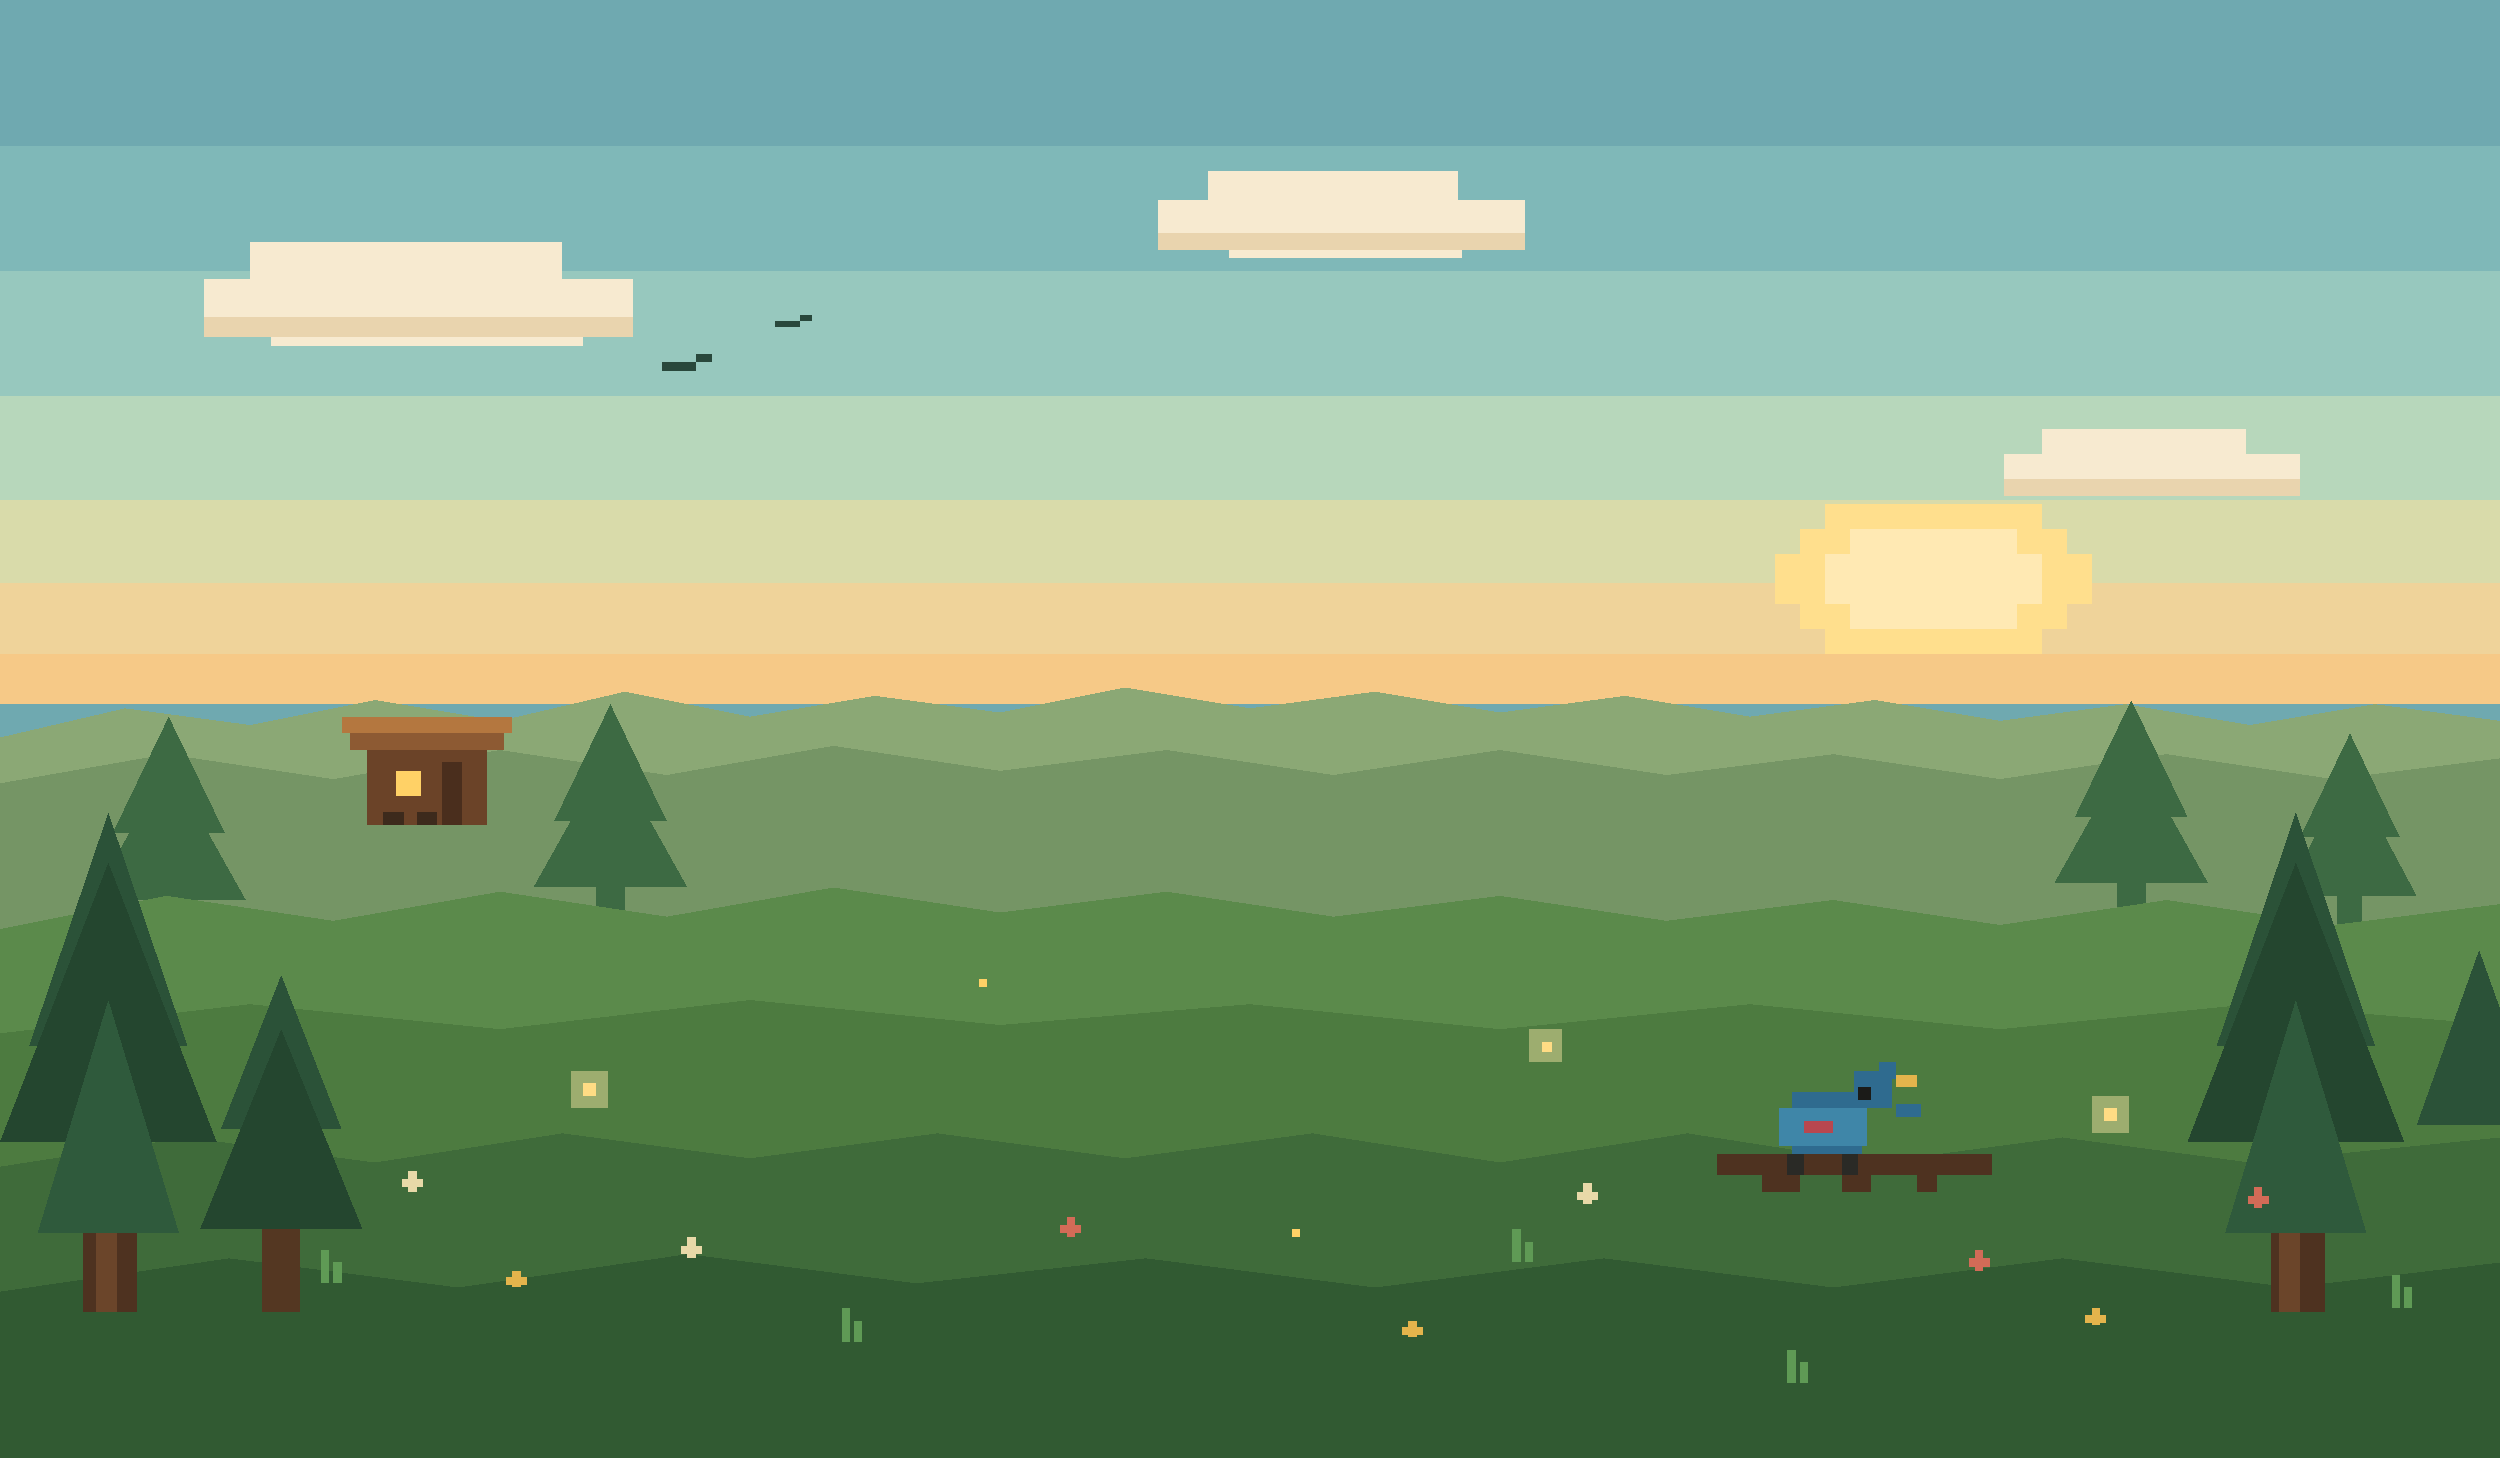
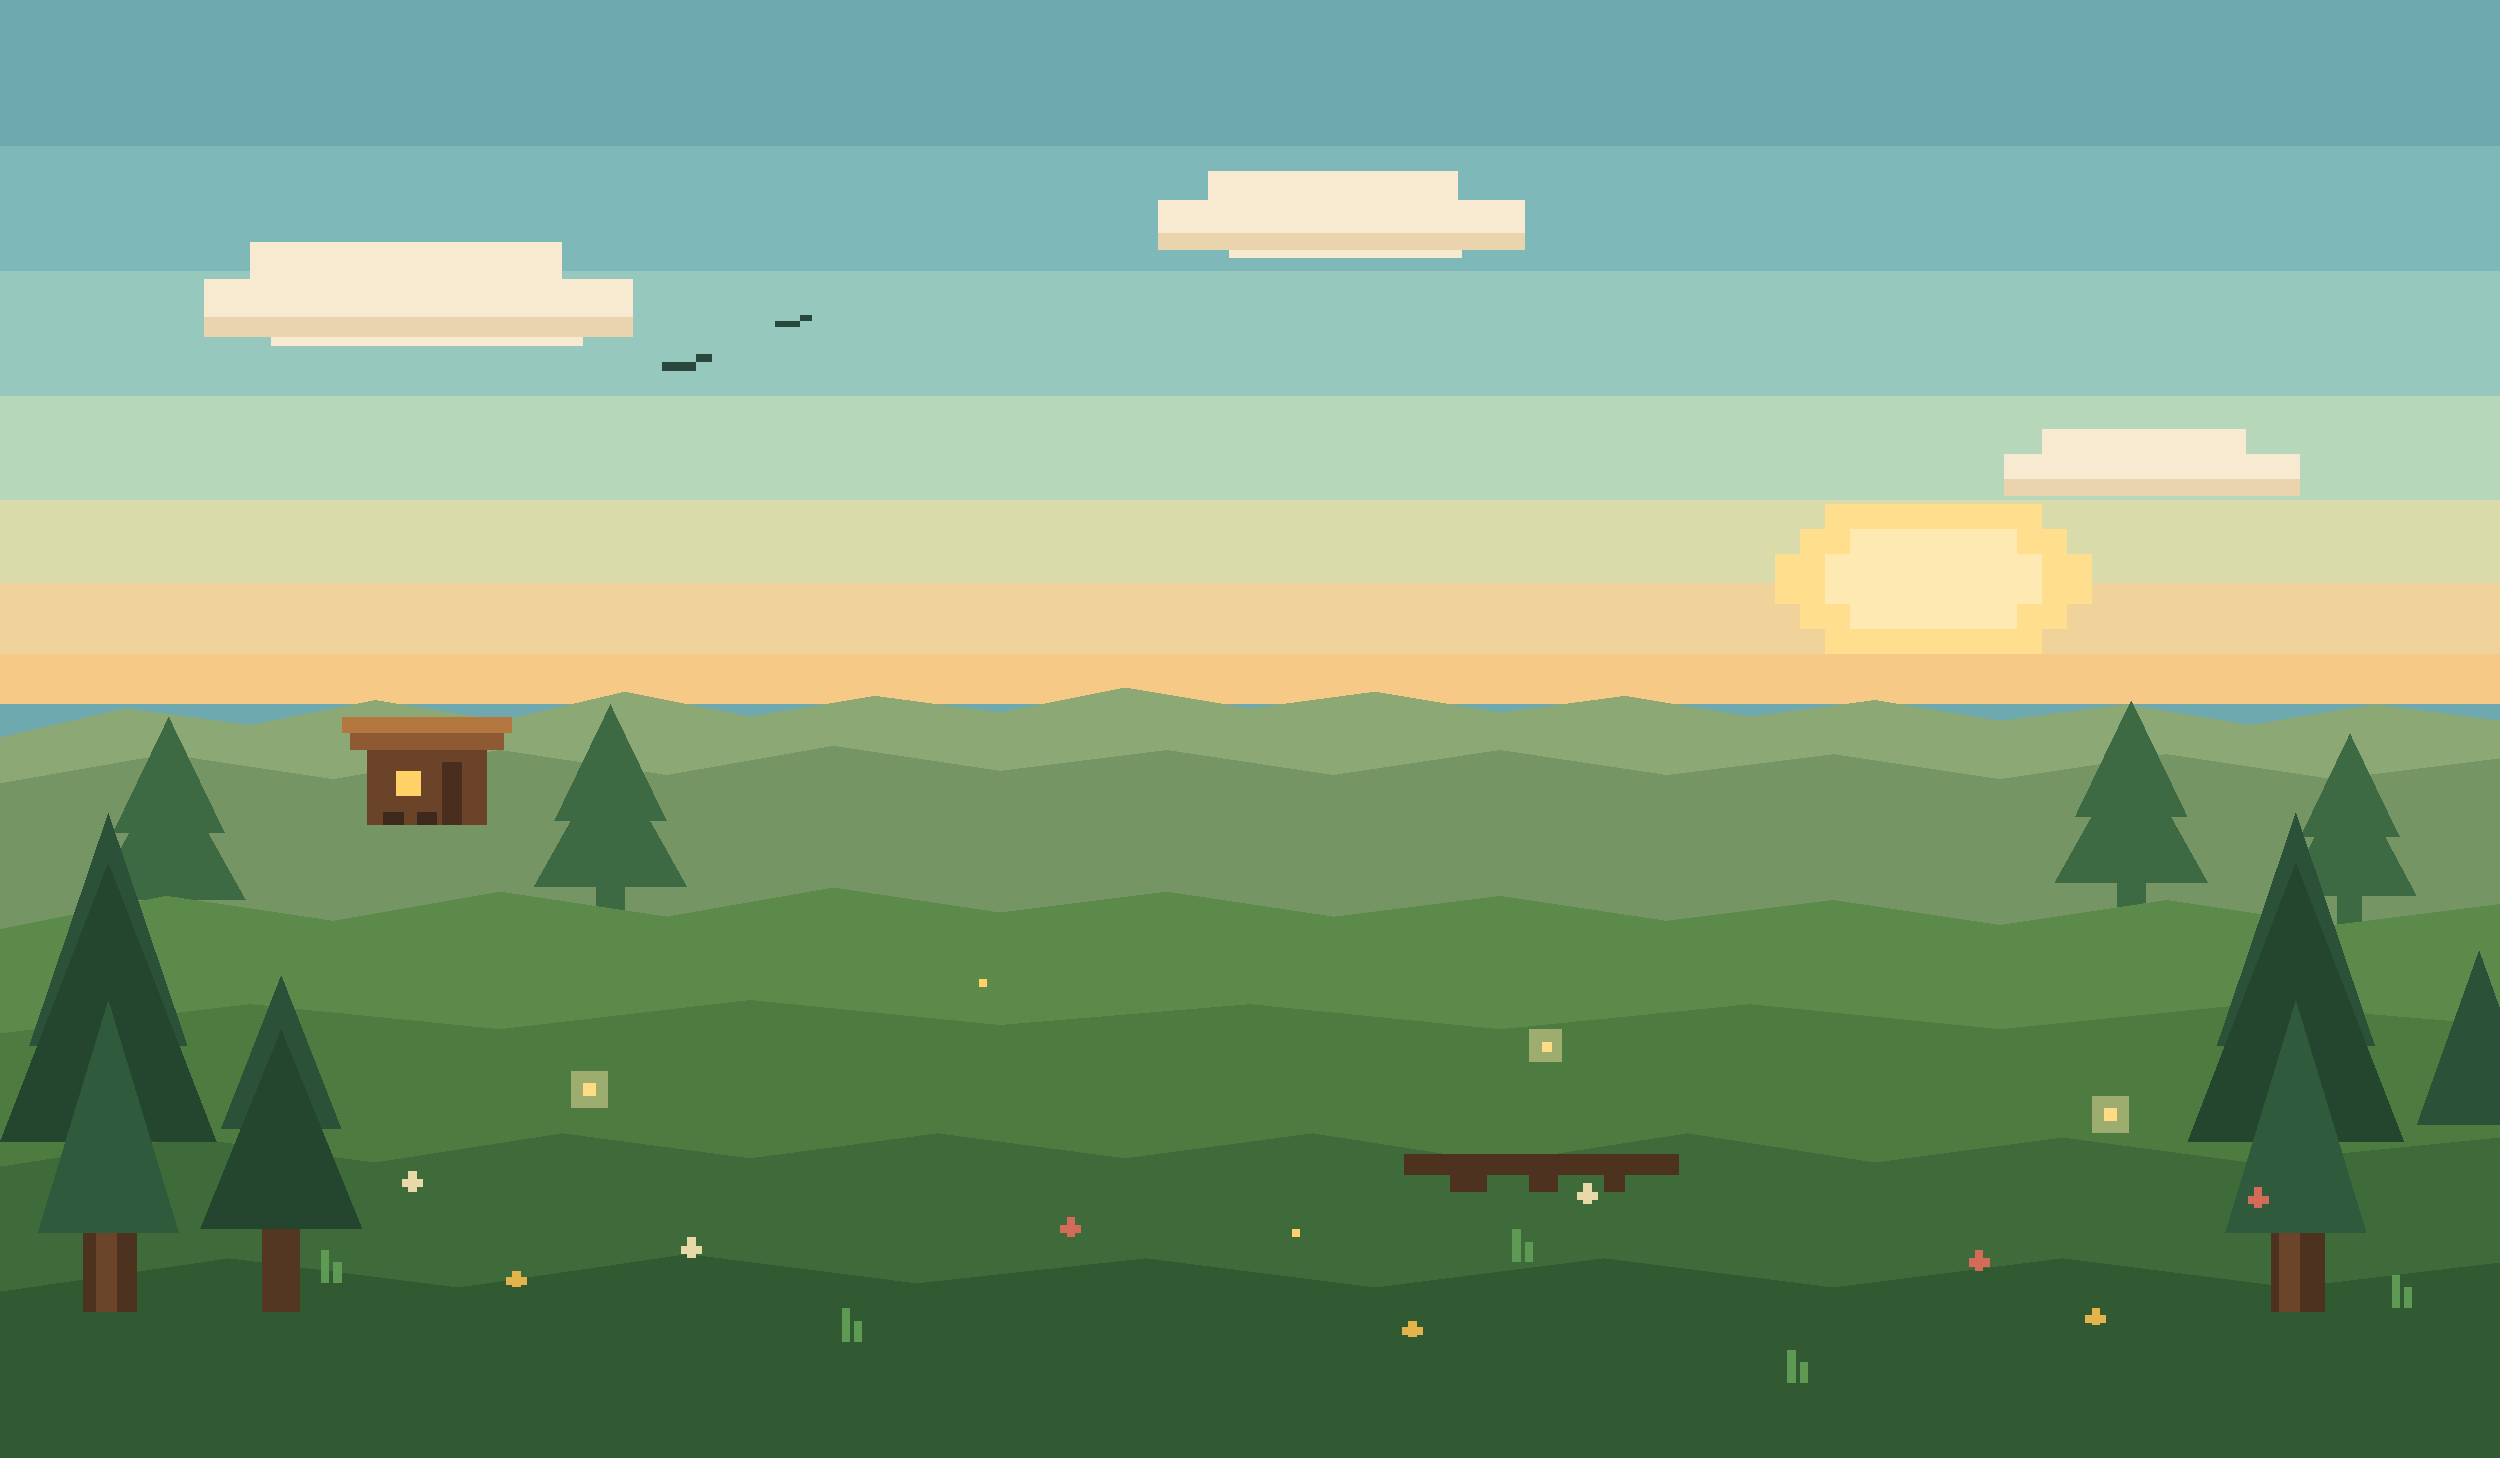
<svg xmlns="http://www.w3.org/2000/svg" viewBox="0 0 1200 700" role="img" aria-label="Pixel-art dawn chorus over a forest clearing">
  <g shape-rendering="crispEdges">
    <rect width="1200" height="700" fill="#6fa9b0" />
    <rect y="70" width="1200" height="60" fill="#7fb8b8" />
    <rect y="130" width="1200" height="60" fill="#97c8be" />
    <rect y="190" width="1200" height="50" fill="#b7d7bb" />
    <rect y="240" width="1200" height="40" fill="#d9dbaa" />
    <rect y="280" width="1200" height="34" fill="#efd39a" />
    <rect y="314" width="1200" height="24" fill="#f6c987" />
    <g fill="#ffdf8d" transform="translate(0 150)">
      <rect x="876" y="92" width="104" height="12" />
      <rect x="864" y="104" width="128" height="12" />
      <rect x="852" y="116" width="152" height="24" />
      <rect x="864" y="140" width="128" height="12" />
      <rect x="876" y="152" width="104" height="12" />
    </g>
    <g fill="#ffe9b3" transform="translate(0 150)">
      <rect x="888" y="104" width="80" height="12" />
      <rect x="876" y="116" width="104" height="12" />
      <rect x="876" y="128" width="104" height="12" />
      <rect x="888" y="140" width="80" height="12" />
    </g>
    <g fill="#f7ead0">
      <rect x="120" y="116" width="150" height="18" />
      <rect x="98" y="134" width="206" height="18" />
      <rect x="130" y="152" width="150" height="14" />
      <rect x="580" y="82" width="120" height="14" />
      <rect x="556" y="96" width="176" height="16" />
      <rect x="590" y="112" width="112" height="12" />
      <rect x="980" y="206" width="98" height="12" />
      <rect x="962" y="218" width="142" height="12" />
    </g>
    <g fill="#e9d4ae">
      <rect x="98" y="152" width="206" height="10" />
      <rect x="556" y="112" width="176" height="8" />
      <rect x="962" y="230" width="142" height="8" />
    </g>
    <g fill="#29483c">
      <rect x="326" y="174" width="8" height="4" />
      <rect x="334" y="170" width="8" height="4" />
      <rect x="318" y="174" width="8" height="4" />
      <rect x="378" y="154" width="6" height="3" />
      <rect x="384" y="151" width="6" height="3" />
      <rect x="372" y="154" width="6" height="3" />
    </g>
    <path d="M0 354 L60 340 L120 348 L180 336 L240 346 L300 332 L360 344 L420 334 L480 342 L540 330 L600 340 L660 332 L720 342 L780 334 L840 344 L900 336 L960 346 L1020 338 L1080 348 L1140 338 L1200 346 L1200 430 L0 430 Z" fill="#8ba875" />
    <path d="M0 376 L80 362 L160 374 L240 360 L320 372 L400 358 L480 370 L560 360 L640 372 L720 360 L800 372 L880 362 L960 374 L1040 362 L1120 374 L1200 364 L1200 456 L0 456 Z" fill="#759565" />
    <g>
      <rect x="176" y="356" width="58" height="40" fill="#6b4328" />
      <rect x="168" y="348" width="74" height="12" fill="#8d5a33" />
      <rect x="164" y="344" width="82" height="8" fill="#b4773f" />
      <rect x="190" y="370" width="12" height="12" fill="#ffd166" />
      <rect x="212" y="366" width="10" height="30" fill="#4a2e1d" />
      <rect x="184" y="390" width="10" height="6" fill="#3d2a1c" />
      <rect x="200" y="390" width="10" height="6" fill="#3d2a1c" />
    </g>
    <g fill="#3d6a43">
      <rect x="74" y="386" width="14" height="70" />
      <path d="M54 400 L81 344 L108 400 Z" />
      <path d="M44 432 L81 366 L118 432 Z" />
      <rect x="286" y="380" width="14" height="76" />
      <path d="M266 394 L293 338 L320 394 Z" />
      <path d="M256 426 L293 360 L330 426 Z" />
      <rect x="1016" y="378" width="14" height="80" />
      <path d="M996 392 L1023 336 L1050 392 Z" />
      <path d="M986 424 L1023 358 L1060 424 Z" />
      <rect x="1122" y="390" width="12" height="68" />
      <path d="M1104 402 L1128 352 L1152 402 Z" />
      <path d="M1096 430 L1128 370 L1160 430 Z" />
    </g>
    <path d="M0 446 L80 430 L160 442 L240 428 L320 440 L400 426 L480 438 L560 428 L640 440 L720 430 L800 442 L880 432 L960 444 L1040 432 L1120 444 L1200 434 L1200 540 L0 540 Z" fill="#5b8a4b" />
    <path d="M0 496 L120 482 L240 494 L360 480 L480 492 L600 482 L720 494 L840 482 L960 494 L1080 482 L1200 492 L1200 620 L0 620 Z" fill="#4d7b40" />
    <path d="M0 560 L90 546 L180 558 L270 544 L360 556 L450 544 L540 556 L630 544 L720 558 L810 544 L900 558 L990 546 L1080 558 L1200 546 L1200 700 L0 700 Z" fill="#3f6b3a" />
    <path d="M0 620 L110 604 L220 618 L330 602 L440 616 L550 604 L660 618 L770 604 L880 618 L990 604 L1100 618 L1200 606 L1200 700 L0 700 Z" fill="#315a32" />
    <g>
      <rect x="40" y="470" width="26" height="160" fill="#4e3220" />
      <rect x="46" y="470" width="10" height="160" fill="#6b452a" />
      <path d="M14 502 L52 390 L90 502 Z" fill="#2b5238" />
      <path d="M0 548 L52 414 L104 548 Z" fill="#24462f" />
      <path d="M18 592 L52 480 L86 592 Z" fill="#2f5a3c" />
      <rect x="126" y="520" width="18" height="110" fill="#543722" />
      <path d="M106 542 L135 468 L164 542 Z" fill="#2b5238" />
      <path d="M96 590 L135 494 L174 590 Z" fill="#24462f" />
      <rect x="1090" y="470" width="26" height="160" fill="#4e3220" />
      <rect x="1094" y="470" width="10" height="160" fill="#6b452a" />
      <path d="M1064 502 L1102 390 L1140 502 Z" fill="#2b5238" />
      <path d="M1050 548 L1102 414 L1154 548 Z" fill="#24462f" />
      <path d="M1068 592 L1102 480 L1136 592 Z" fill="#2f5a3c" />
      <rect x="1200" y="500" width="16" height="120" fill="#543722" />
      <path d="M1160 540 L1190 456 L1220 540 Z" fill="#2b5238" />
    </g>
    <g transform="translate(0 100)">
-       <rect x="824" y="454" width="132" height="10" fill="#4e3220" />
-       <rect x="846" y="464" width="18" height="8" fill="#4e3220" />
-       <rect x="884" y="464" width="14" height="8" fill="#4e3220" />
-       <rect x="920" y="464" width="10" height="8" fill="#4e3220" />
-       <rect x="860" y="424" width="34" height="30" fill="#2f6b8f" />
-       <rect x="854" y="432" width="42" height="18" fill="#3f86a8" />
-       <rect x="890" y="414" width="18" height="18" fill="#2f6b8f" />
-       <rect x="902" y="410" width="8" height="8" fill="#2f6b8f" />
-       <rect x="910" y="416" width="10" height="6" fill="#e4b44c" />
-       <rect x="892" y="422" width="6" height="6" fill="#1b1b18" />
-       <rect x="858" y="454" width="8" height="10" fill="#2a2a26" />
-       <rect x="884" y="454" width="8" height="10" fill="#2a2a26" />
-       <rect x="866" y="438" width="14" height="6" fill="#b8474f" />
-       <rect x="910" y="430" width="12" height="6" fill="#2f6b8f" />
+       <rect x="674" y="454" width="132" height="10" fill="#4e3220" />
+       <rect x="696" y="464" width="18" height="8" fill="#4e3220" />
+       <rect x="734" y="464" width="14" height="8" fill="#4e3220" />
+       <rect x="770" y="464" width="10" height="8" fill="#4e3220" />
    </g>
    <g fill="#e8d9a8">
      <rect x="196" y="562" width="4" height="10" />
      <rect x="193" y="566" width="10" height="4" />
      <rect x="330" y="594" width="4" height="10" />
      <rect x="327" y="598" width="10" height="4" />
      <rect x="760" y="568" width="4" height="10" />
      <rect x="757" y="572" width="10" height="4" />
    </g>
    <g fill="#d26b57">
      <rect x="512" y="584" width="4" height="10" />
      <rect x="509" y="588" width="10" height="4" />
      <rect x="948" y="600" width="4" height="10" />
      <rect x="945" y="604" width="10" height="4" />
      <rect x="1082" y="570" width="4" height="10" />
      <rect x="1079" y="574" width="10" height="4" />
    </g>
    <g fill="#e4b44c">
      <rect x="246" y="610" width="4" height="8" />
      <rect x="243" y="613" width="10" height="4" />
      <rect x="676" y="634" width="4" height="8" />
      <rect x="673" y="637" width="10" height="4" />
      <rect x="1004" y="628" width="4" height="8" />
      <rect x="1001" y="631" width="10" height="4" />
    </g>
    <g fill="#5f9a55">
      <rect x="154" y="600" width="4" height="16" />
      <rect x="160" y="606" width="4" height="10" />
      <rect x="404" y="628" width="4" height="16" />
      <rect x="410" y="634" width="4" height="10" />
      <rect x="726" y="590" width="4" height="16" />
      <rect x="732" y="596" width="4" height="10" />
      <rect x="858" y="648" width="4" height="16" />
      <rect x="864" y="654" width="4" height="10" />
      <rect x="1148" y="612" width="4" height="16" />
      <rect x="1154" y="618" width="4" height="10" />
    </g>
    <g fill="#ffd166">
      <rect x="280" y="520" width="6" height="6" />
      <rect x="740" y="500" width="5" height="5" />
      <rect x="1010" y="532" width="6" height="6" />
      <rect x="470" y="470" width="4" height="4" />
      <rect x="620" y="590" width="4" height="4" />
    </g>
    <g fill="#ffe9a8" opacity=".45">
      <rect x="274" y="514" width="18" height="18" />
      <rect x="734" y="494" width="16" height="16" />
      <rect x="1004" y="526" width="18" height="18" />
    </g>
  </g>
</svg>
